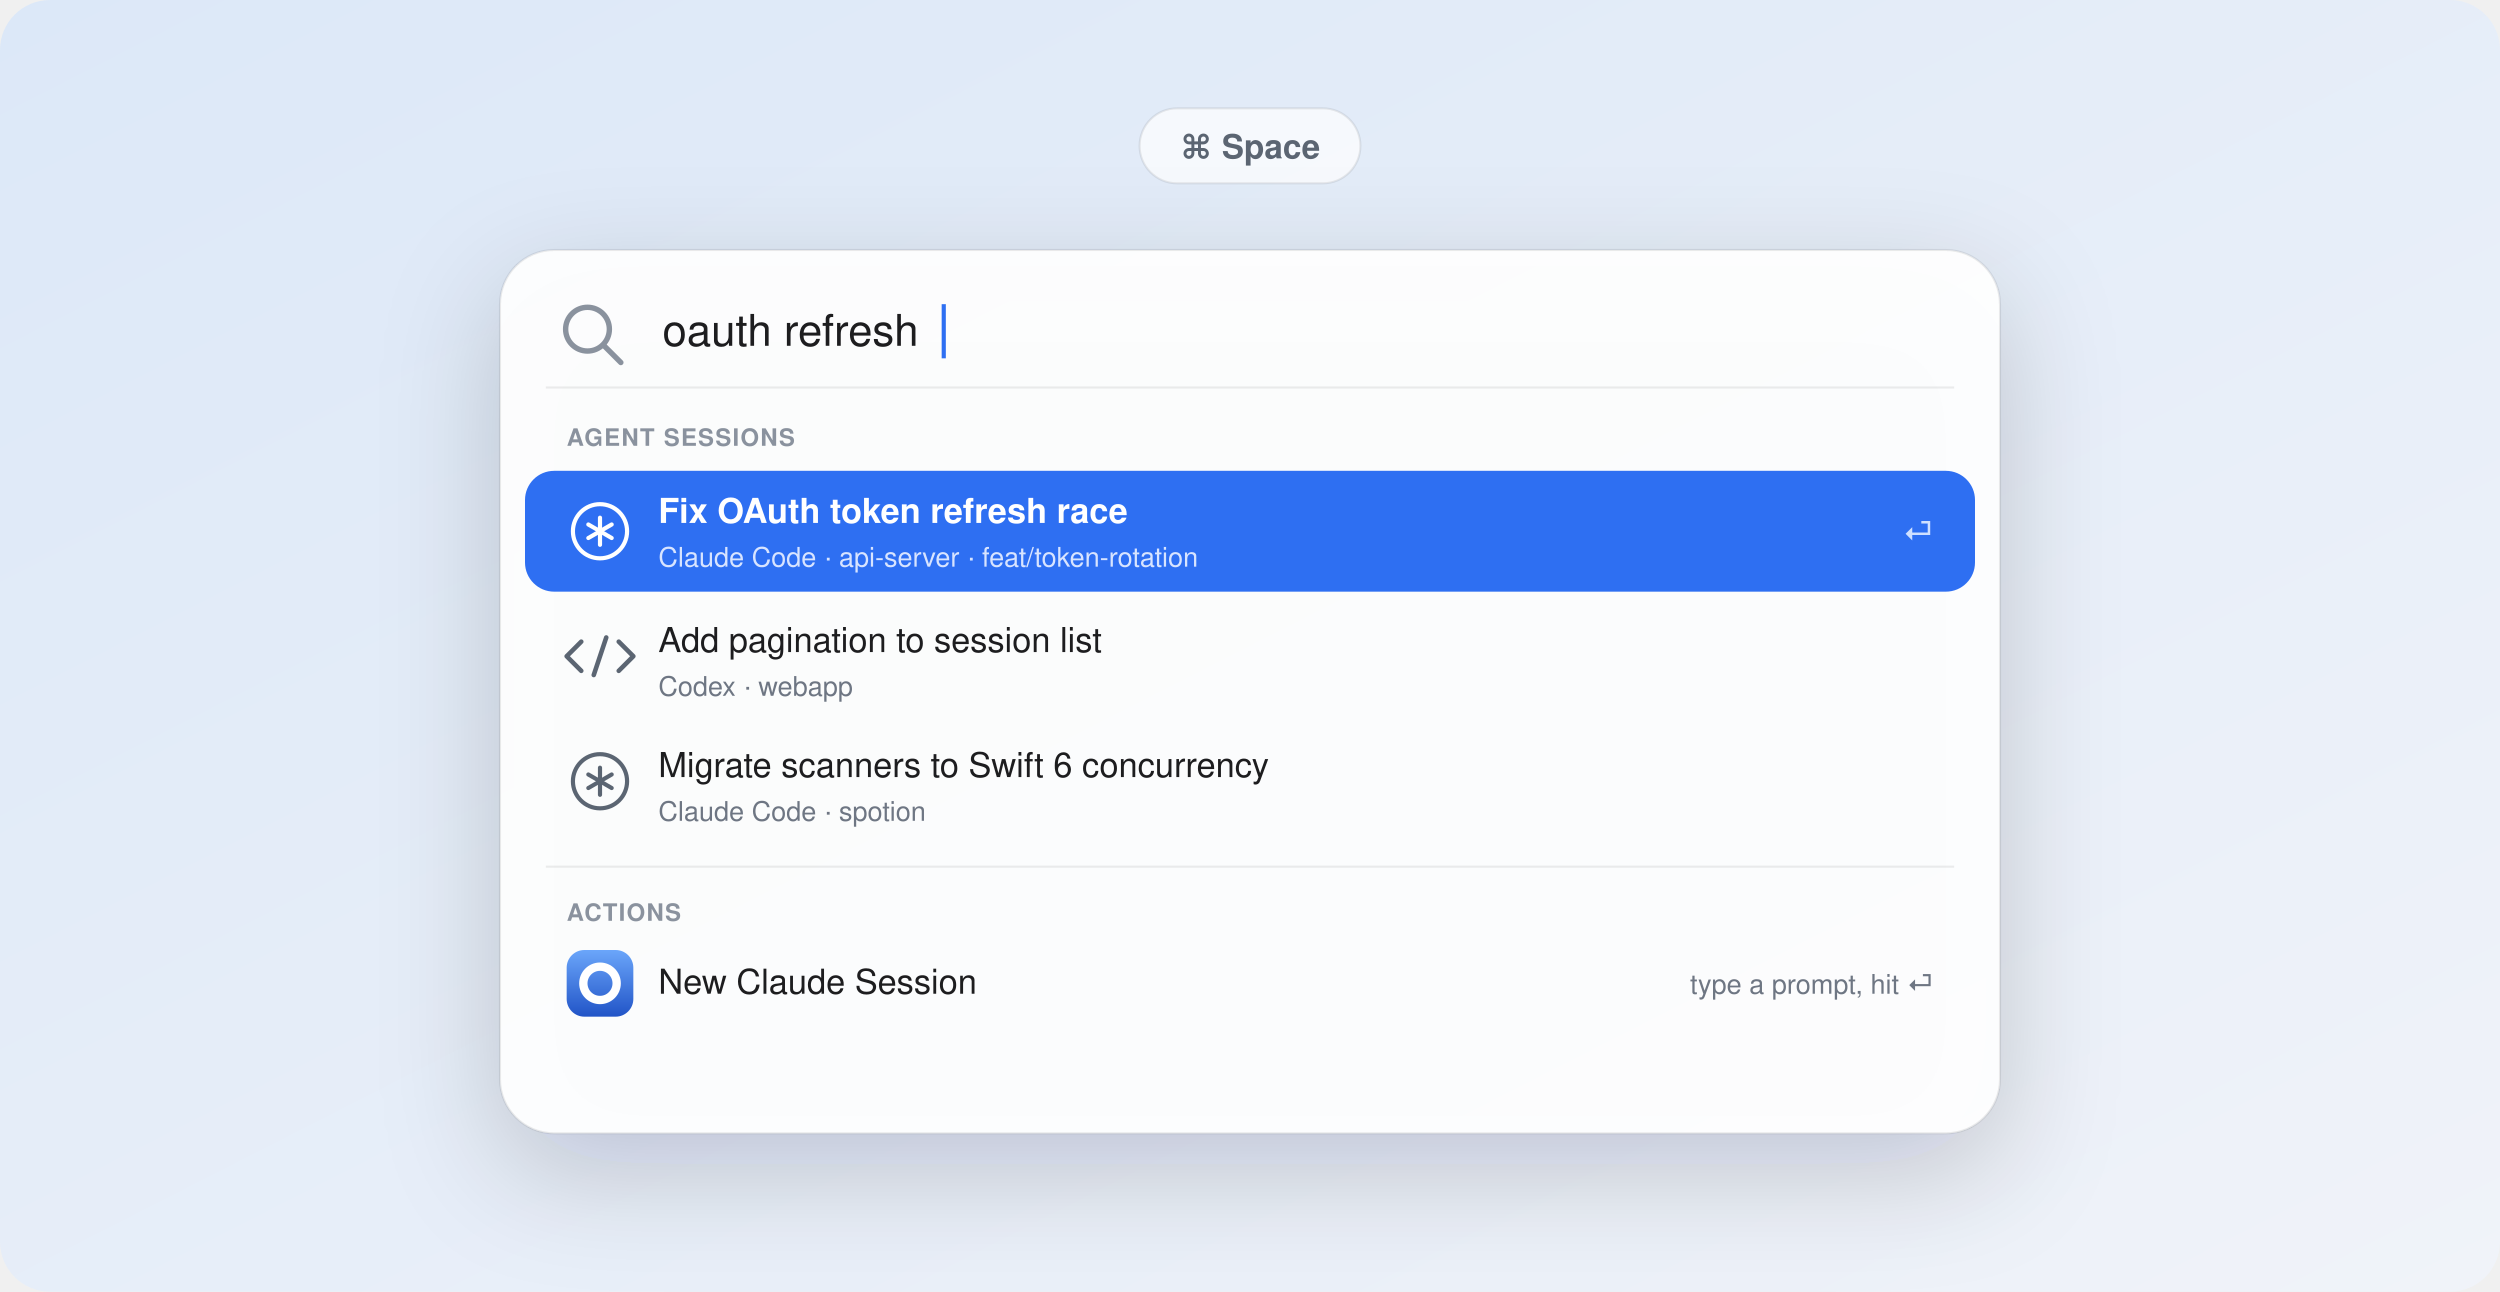
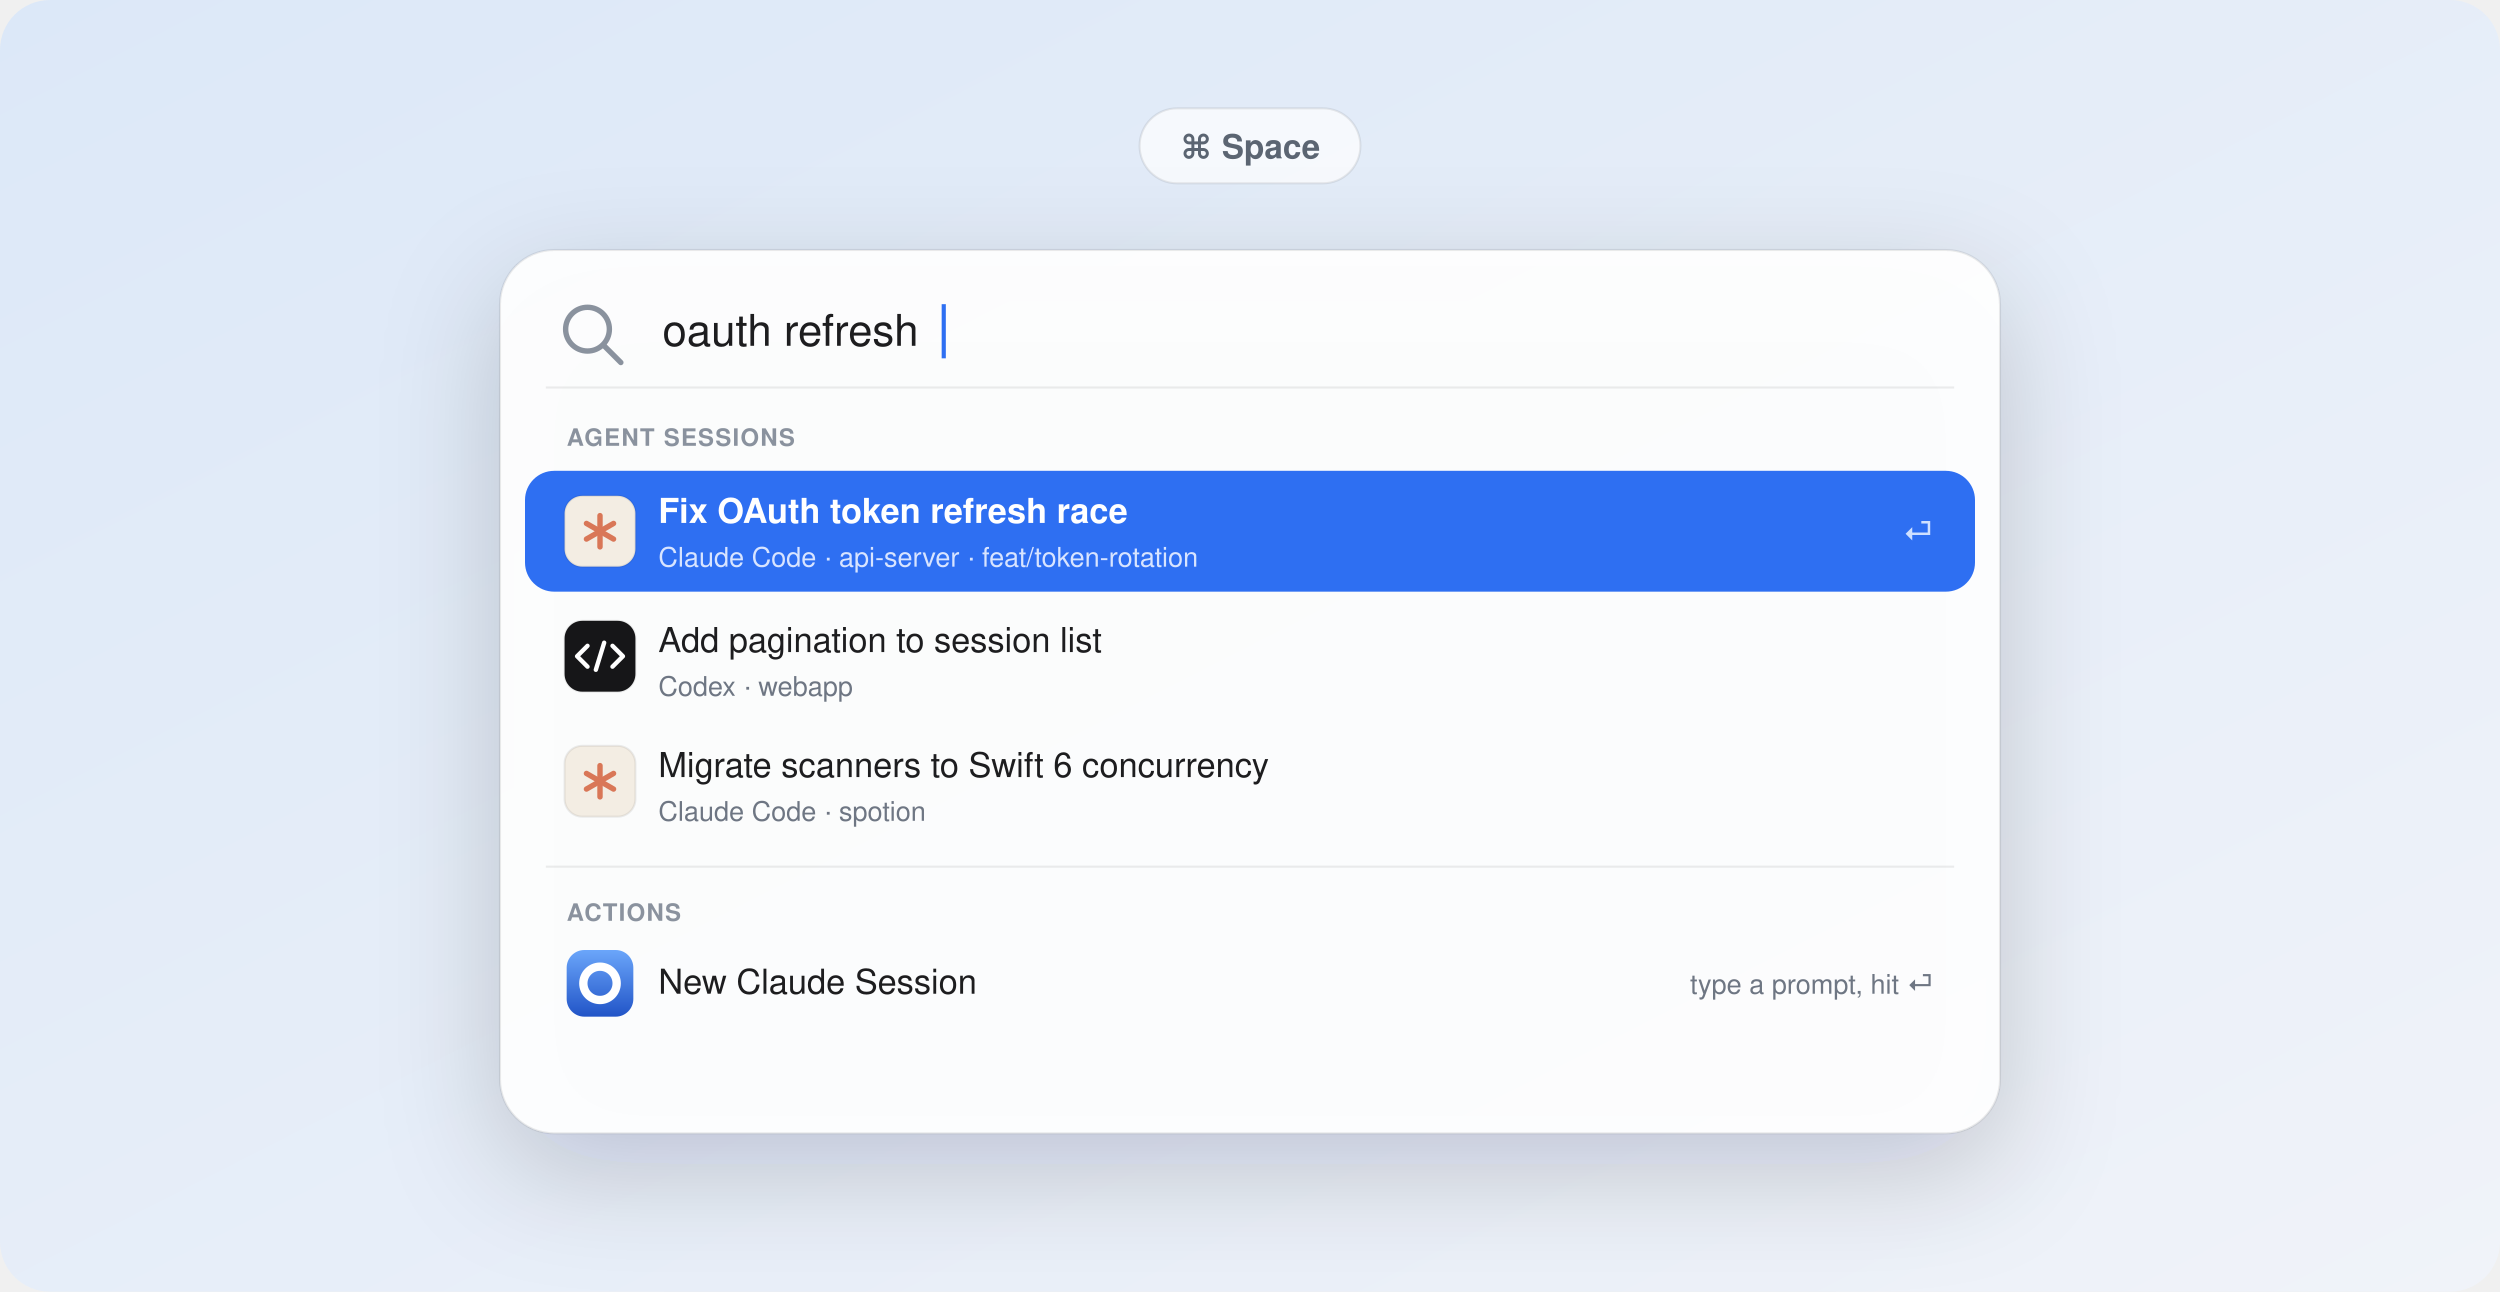
<svg xmlns="http://www.w3.org/2000/svg" viewBox="0 0 1200 620" font-family="-apple-system, BlinkMacSystemFont, 'SF Pro Text', 'Segoe UI', Helvetica, Arial, sans-serif">
  <defs>
    <linearGradient id="backdrop" x1="0" y1="0" x2="1" y2="1">
      <stop offset="0" stop-color="#DCE8F8" />
      <stop offset="1" stop-color="#F0F3F9" />
    </linearGradient>
    <linearGradient id="appblue" x1="0" y1="0" x2="0" y2="1">
      <stop offset="0" stop-color="#6BA6FA" />
      <stop offset="1" stop-color="#2154C7" />
    </linearGradient>
    <filter id="winshadow" x="-20%" y="-20%" width="140%" height="160%">
      <feDropShadow dx="0" dy="18" stdDeviation="28" flood-color="#0A1428" flood-opacity="0.20" />
    </filter>
  </defs>
  <rect width="1200" height="620" rx="24" fill="url(#backdrop)" />
  <g>
    <rect x="547" y="52" width="106" height="36" rx="18" fill="#FFFFFFB3" stroke="#00000014" />
    <text x="600" y="76" text-anchor="middle" font-size="16" font-weight="600" fill="#5B6572">⌘ Space</text>
  </g>
  <g filter="url(#winshadow)">
    <rect x="240" y="120" width="720" height="424" rx="26" fill="#FFFFFFE8" stroke="#00000014" />
  </g>
  <g stroke="#8A929E" stroke-width="2.6" fill="none" stroke-linecap="round">
    <circle cx="282" cy="158" r="10.5" />
    <line x1="290" y1="166" x2="298" y2="174" />
  </g>
  <text x="318" y="166" font-size="21" fill="#1D1D1F">oauth refresh</text>
  <rect x="452" y="146" width="2" height="26" fill="#2E6FF2">
    <animate attributeName="opacity" values="1;1;0;0;1" dur="1.2s" repeatCount="indefinite" />
  </rect>
  <line x1="262" y1="186" x2="938" y2="186" stroke="#00000012" stroke-width="1" />
  <text x="272" y="214" font-size="11.5" font-weight="600" letter-spacing="0.6" fill="#8A929E">AGENT SESSIONS</text>
  <rect x="252" y="226" width="696" height="58" rx="14" fill="#2E6FF2" />
-   <g stroke="#FFFFFF" stroke-width="2" fill="none">
-     <circle cx="288" cy="255" r="13" />
-     <g stroke-linecap="round">
-       <line x1="288" y1="248.5" x2="288" y2="261.5" />
-       <line x1="282.4" y1="251.75" x2="293.6" y2="258.25" />
-       <line x1="282.4" y1="258.25" x2="293.6" y2="251.75" />
+   <g>
+     <rect x="271" y="238" width="34" height="34" rx="8.5" fill="#F3EDE3" stroke="#00000012" />
+     <g stroke="#D97757" stroke-width="2.6" fill="none" stroke-linecap="round">
+       <line x1="288" y1="247.5" x2="288" y2="262.5" />
+       <line x1="281.5" y1="251.25" x2="294.5" y2="258.75" />
+       <line x1="281.5" y1="258.75" x2="294.5" y2="251.25" />
    </g>
  </g>
  <text x="316" y="251" font-size="16.5" font-weight="600" fill="#FFFFFF">Fix OAuth token refresh race</text>
  <text x="316" y="272" font-size="13" fill="#D8E4FF">Claude Code · api-server · feat/token-rotation</text>
  <text x="928" y="261" text-anchor="end" font-size="15" fill="#CFE0FF">⏎</text>
-   <g stroke="#5B6572" stroke-width="2.2" fill="none" stroke-linecap="round" stroke-linejoin="round">
-     <polyline points="279,308 272,315 279,322" />
-     <polyline points="297,308 304,315 297,322" />
-     <line x1="291" y1="306" x2="285" y2="324" />
+   <g>
+     <rect x="271" y="298" width="34" height="34" rx="8.5" fill="#161618" stroke="#00000012" />
+     <g stroke="#FFFFFF" stroke-width="2.1" fill="none" stroke-linecap="round" stroke-linejoin="round">
+       <polyline points="282,310 277,315 282,320" />
+       <polyline points="294,310 299,315 294,320" />
+       <line x1="290" y1="308.5" x2="286" y2="321.5" />
+     </g>
  </g>
  <text x="316" y="313" font-size="16.5" fill="#1D1D1F">Add pagination to session list</text>
  <text x="316" y="334" font-size="13" fill="#6E7683">Codex · webapp</text>
-   <g stroke="#5B6572" stroke-width="2" fill="none">
-     <circle cx="288" cy="375" r="13" />
-     <g stroke-linecap="round">
-       <line x1="288" y1="368.5" x2="288" y2="381.5" />
-       <line x1="282.4" y1="371.75" x2="293.6" y2="378.25" />
-       <line x1="282.4" y1="378.25" x2="293.6" y2="371.75" />
+   <g>
+     <rect x="271" y="358" width="34" height="34" rx="8.5" fill="#F3EDE3" stroke="#00000012" />
+     <g stroke="#D97757" stroke-width="2.6" fill="none" stroke-linecap="round">
+       <line x1="288" y1="367.5" x2="288" y2="382.5" />
+       <line x1="281.5" y1="371.25" x2="294.5" y2="378.75" />
+       <line x1="281.5" y1="378.75" x2="294.5" y2="371.25" />
    </g>
  </g>
  <text x="316" y="373" font-size="16.5" fill="#1D1D1F">Migrate scanners to Swift 6 concurrency</text>
  <text x="316" y="394" font-size="13" fill="#6E7683">Claude Code · spotion</text>
  <line x1="262" y1="416" x2="938" y2="416" stroke="#00000012" stroke-width="1" />
  <text x="272" y="442" font-size="11.5" font-weight="600" letter-spacing="0.6" fill="#8A929E">ACTIONS</text>
  <g>
    <rect x="272" y="456" width="32" height="32" rx="8.5" fill="url(#appblue)" />
    <circle cx="288" cy="472" r="8" fill="none" stroke="#FFFFFF" stroke-width="4" />
  </g>
  <text x="316" y="477" font-size="16.5" fill="#1D1D1F">New Claude Session</text>
  <text x="928" y="477" text-anchor="end" font-size="13" fill="#6E7683">type a prompt, hit ⏎</text>
</svg>
